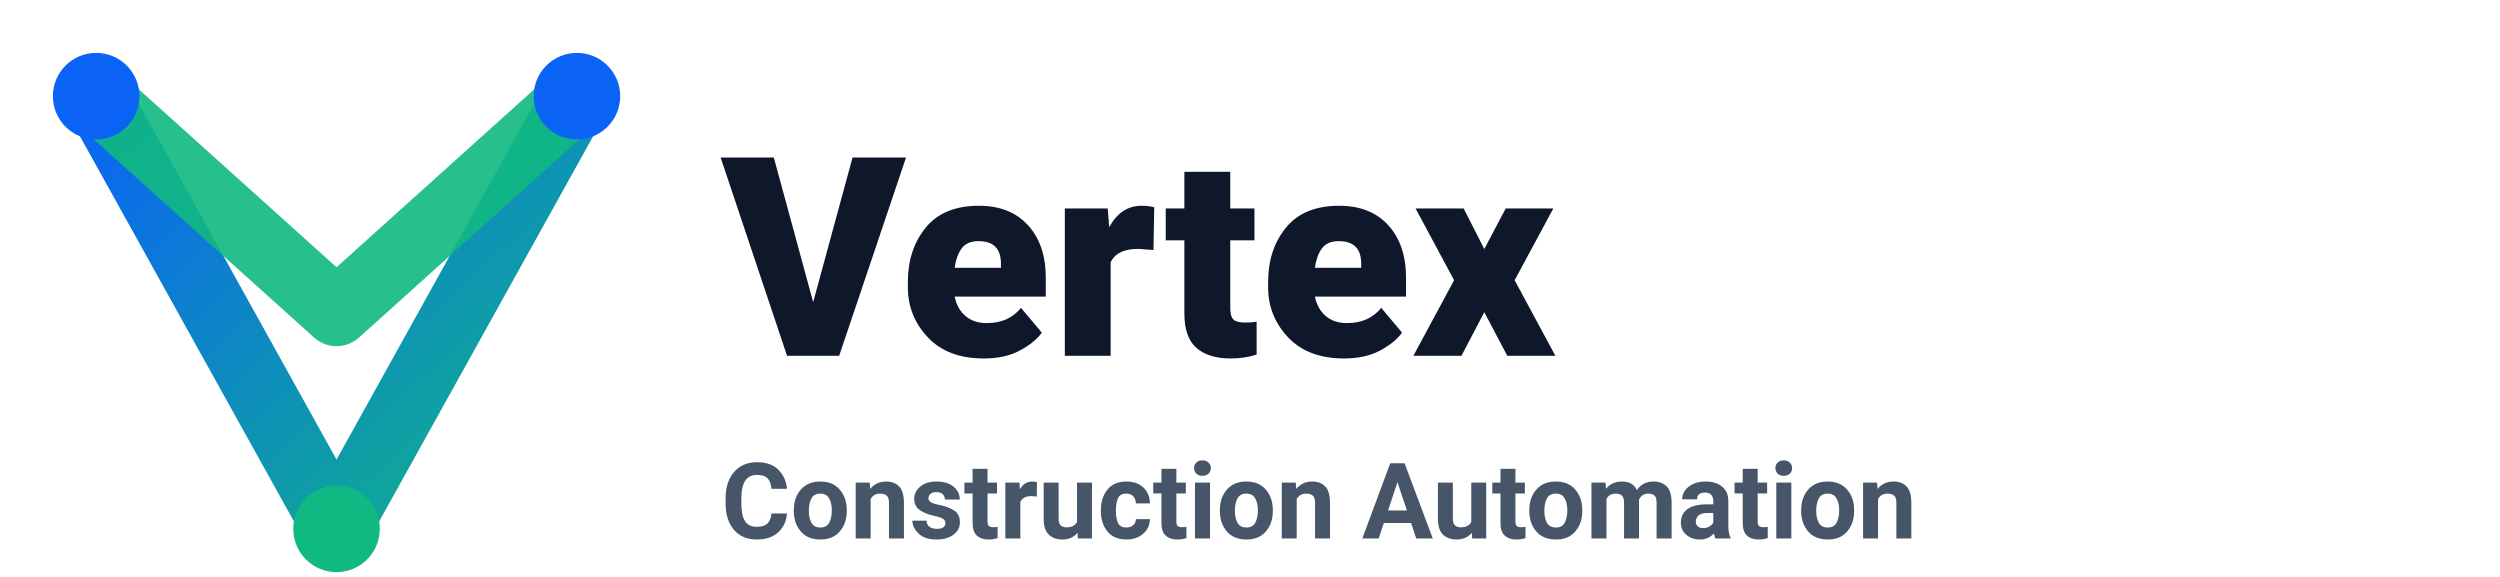
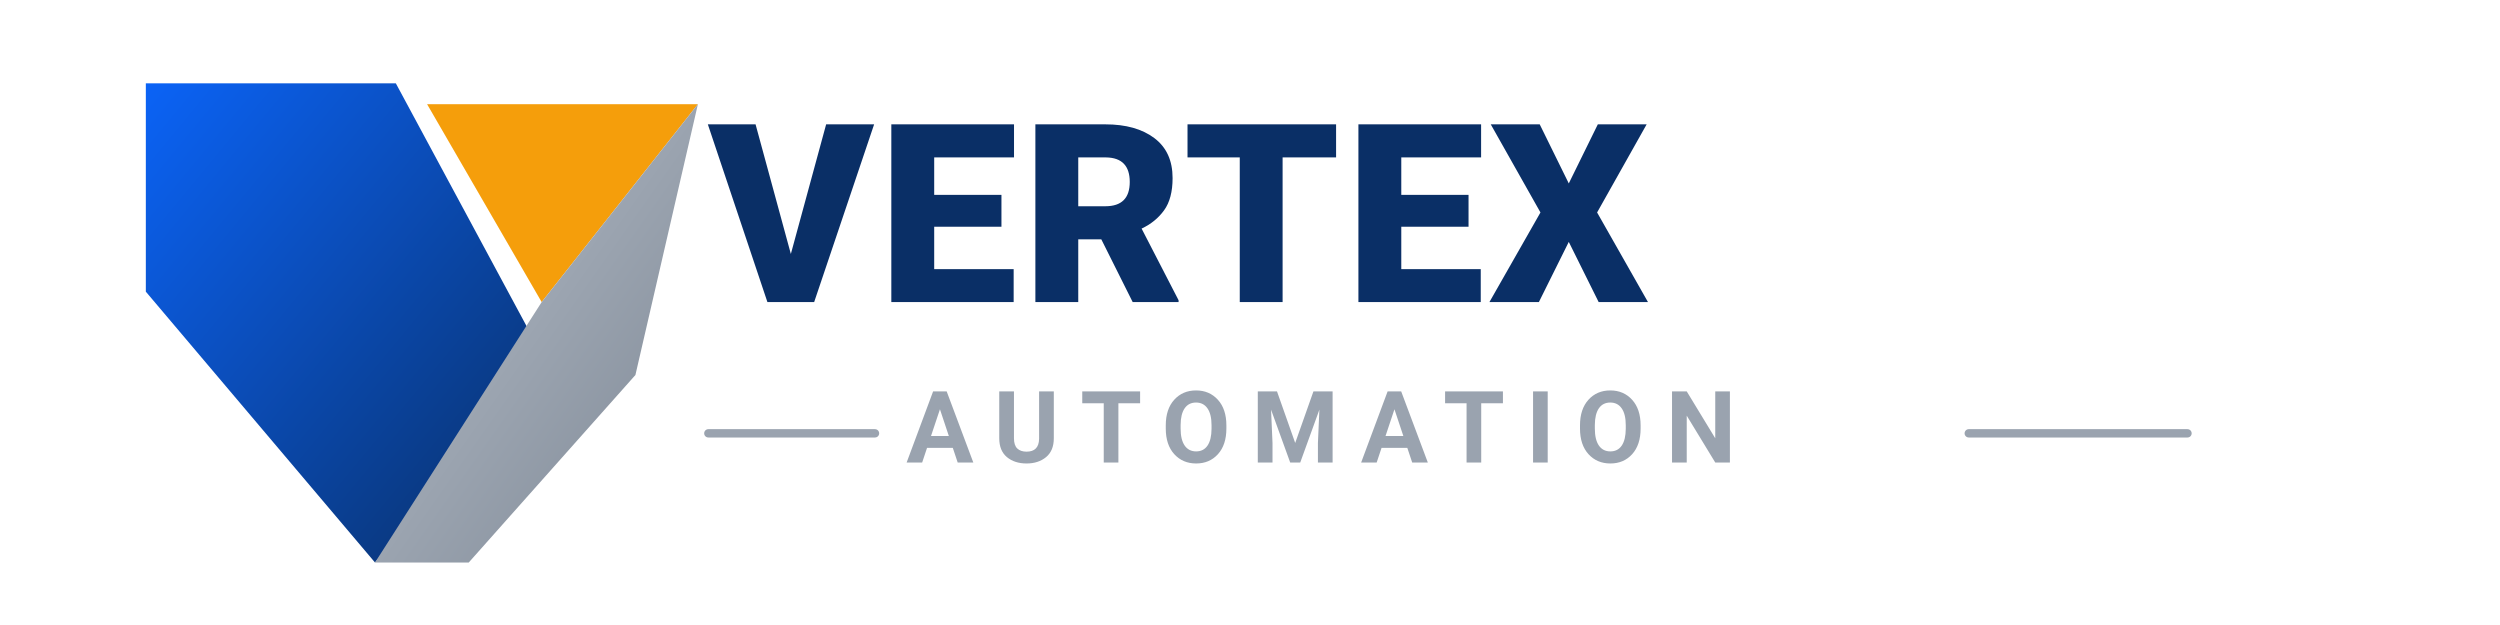
- <svg xmlns="http://www.w3.org/2000/svg" viewBox="0 0 520 120" role="img" aria-label="Vertex Construction Automation">
+ <svg xmlns="http://www.w3.org/2000/svg" viewBox="0 0 1200 300" role="img" aria-label="Vertex Automation logo">
  <defs>
-     <linearGradient id="g" x1="0" y1="0" x2="1" y2="1">
-       <stop offset="0" stop-color="#0b63f6" />
-       <stop offset="1" stop-color="#10b981" />
+     <linearGradient id="vxBlue" x1="0" y1="0" x2="1" y2="1">
+       <stop offset="0" stop-color="#0B63F6" />
+       <stop offset="1" stop-color="#0A2F66" />
+     </linearGradient>
+     <linearGradient id="vxGray" x1="0" y1="0" x2="1" y2="1">
+       <stop offset="0" stop-color="#B9C1CC" />
+       <stop offset="1" stop-color="#7D8794" />
    </linearGradient>
  </defs>
-   <g transform="translate(0,10)">
-     <path d="M20 10 L70 100 L120 10" fill="none" stroke="url(#g)" stroke-width="14" stroke-linecap="round" stroke-linejoin="round" />
-     <path d="M20 10 L70 55 L120 10" fill="none" stroke="#10b981" stroke-width="14" stroke-linecap="round" stroke-linejoin="round" opacity="0.9" />
-     <circle cx="20" cy="10" r="9" fill="#0b63f6" />
-     <circle cx="120" cy="10" r="9" fill="#0b63f6" />
-     <circle cx="70" cy="100" r="9" fill="#10b981" />
+   <g transform="translate(30,20)">
+     <polygon points="40,20 160,20 230,150 150,250 40,120" fill="url(#vxBlue)" />
+     <polygon points="175,30 305,30 230,125" fill="#F59E0B" />
+     <polygon points="230,125 305,30 275,160 195,250 150,250" fill="url(#vxGray)" />
  </g>
-   <g transform="translate(150,18)">
-     <text x="0" y="56" font-family="ui-sans-serif,system-ui,-apple-system,Segoe UI,Roboto,Arial" font-size="58" font-weight="900" fill="#0f172a">Vertex</text>
-     <text x="0" y="94" font-family="ui-sans-serif,system-ui,-apple-system,Segoe UI,Roboto,Arial" font-size="22" font-weight="700" fill="#475569">Construction Automation</text>
+   <g transform="translate(340,0)">
+     <text x="0" y="145" font-family="ui-sans-serif, system-ui, -apple-system, Segoe UI, Roboto, Arial" font-size="120" font-weight="800" letter-spacing="2" fill="#0A2F66">VERTEX</text>
+     <line x1="0" y1="208" x2="80" y2="208" stroke="#9AA3AF" stroke-width="4" stroke-linecap="round" />
+     <text x="95" y="222" font-family="ui-sans-serif, system-ui, -apple-system, Segoe UI, Roboto, Arial" font-size="48" font-weight="600" letter-spacing="10" fill="#9AA3AF">AUTOMATION</text>
+     <line x1="605" y1="208" x2="710" y2="208" stroke="#9AA3AF" stroke-width="4" stroke-linecap="round" />
  </g>
</svg>
